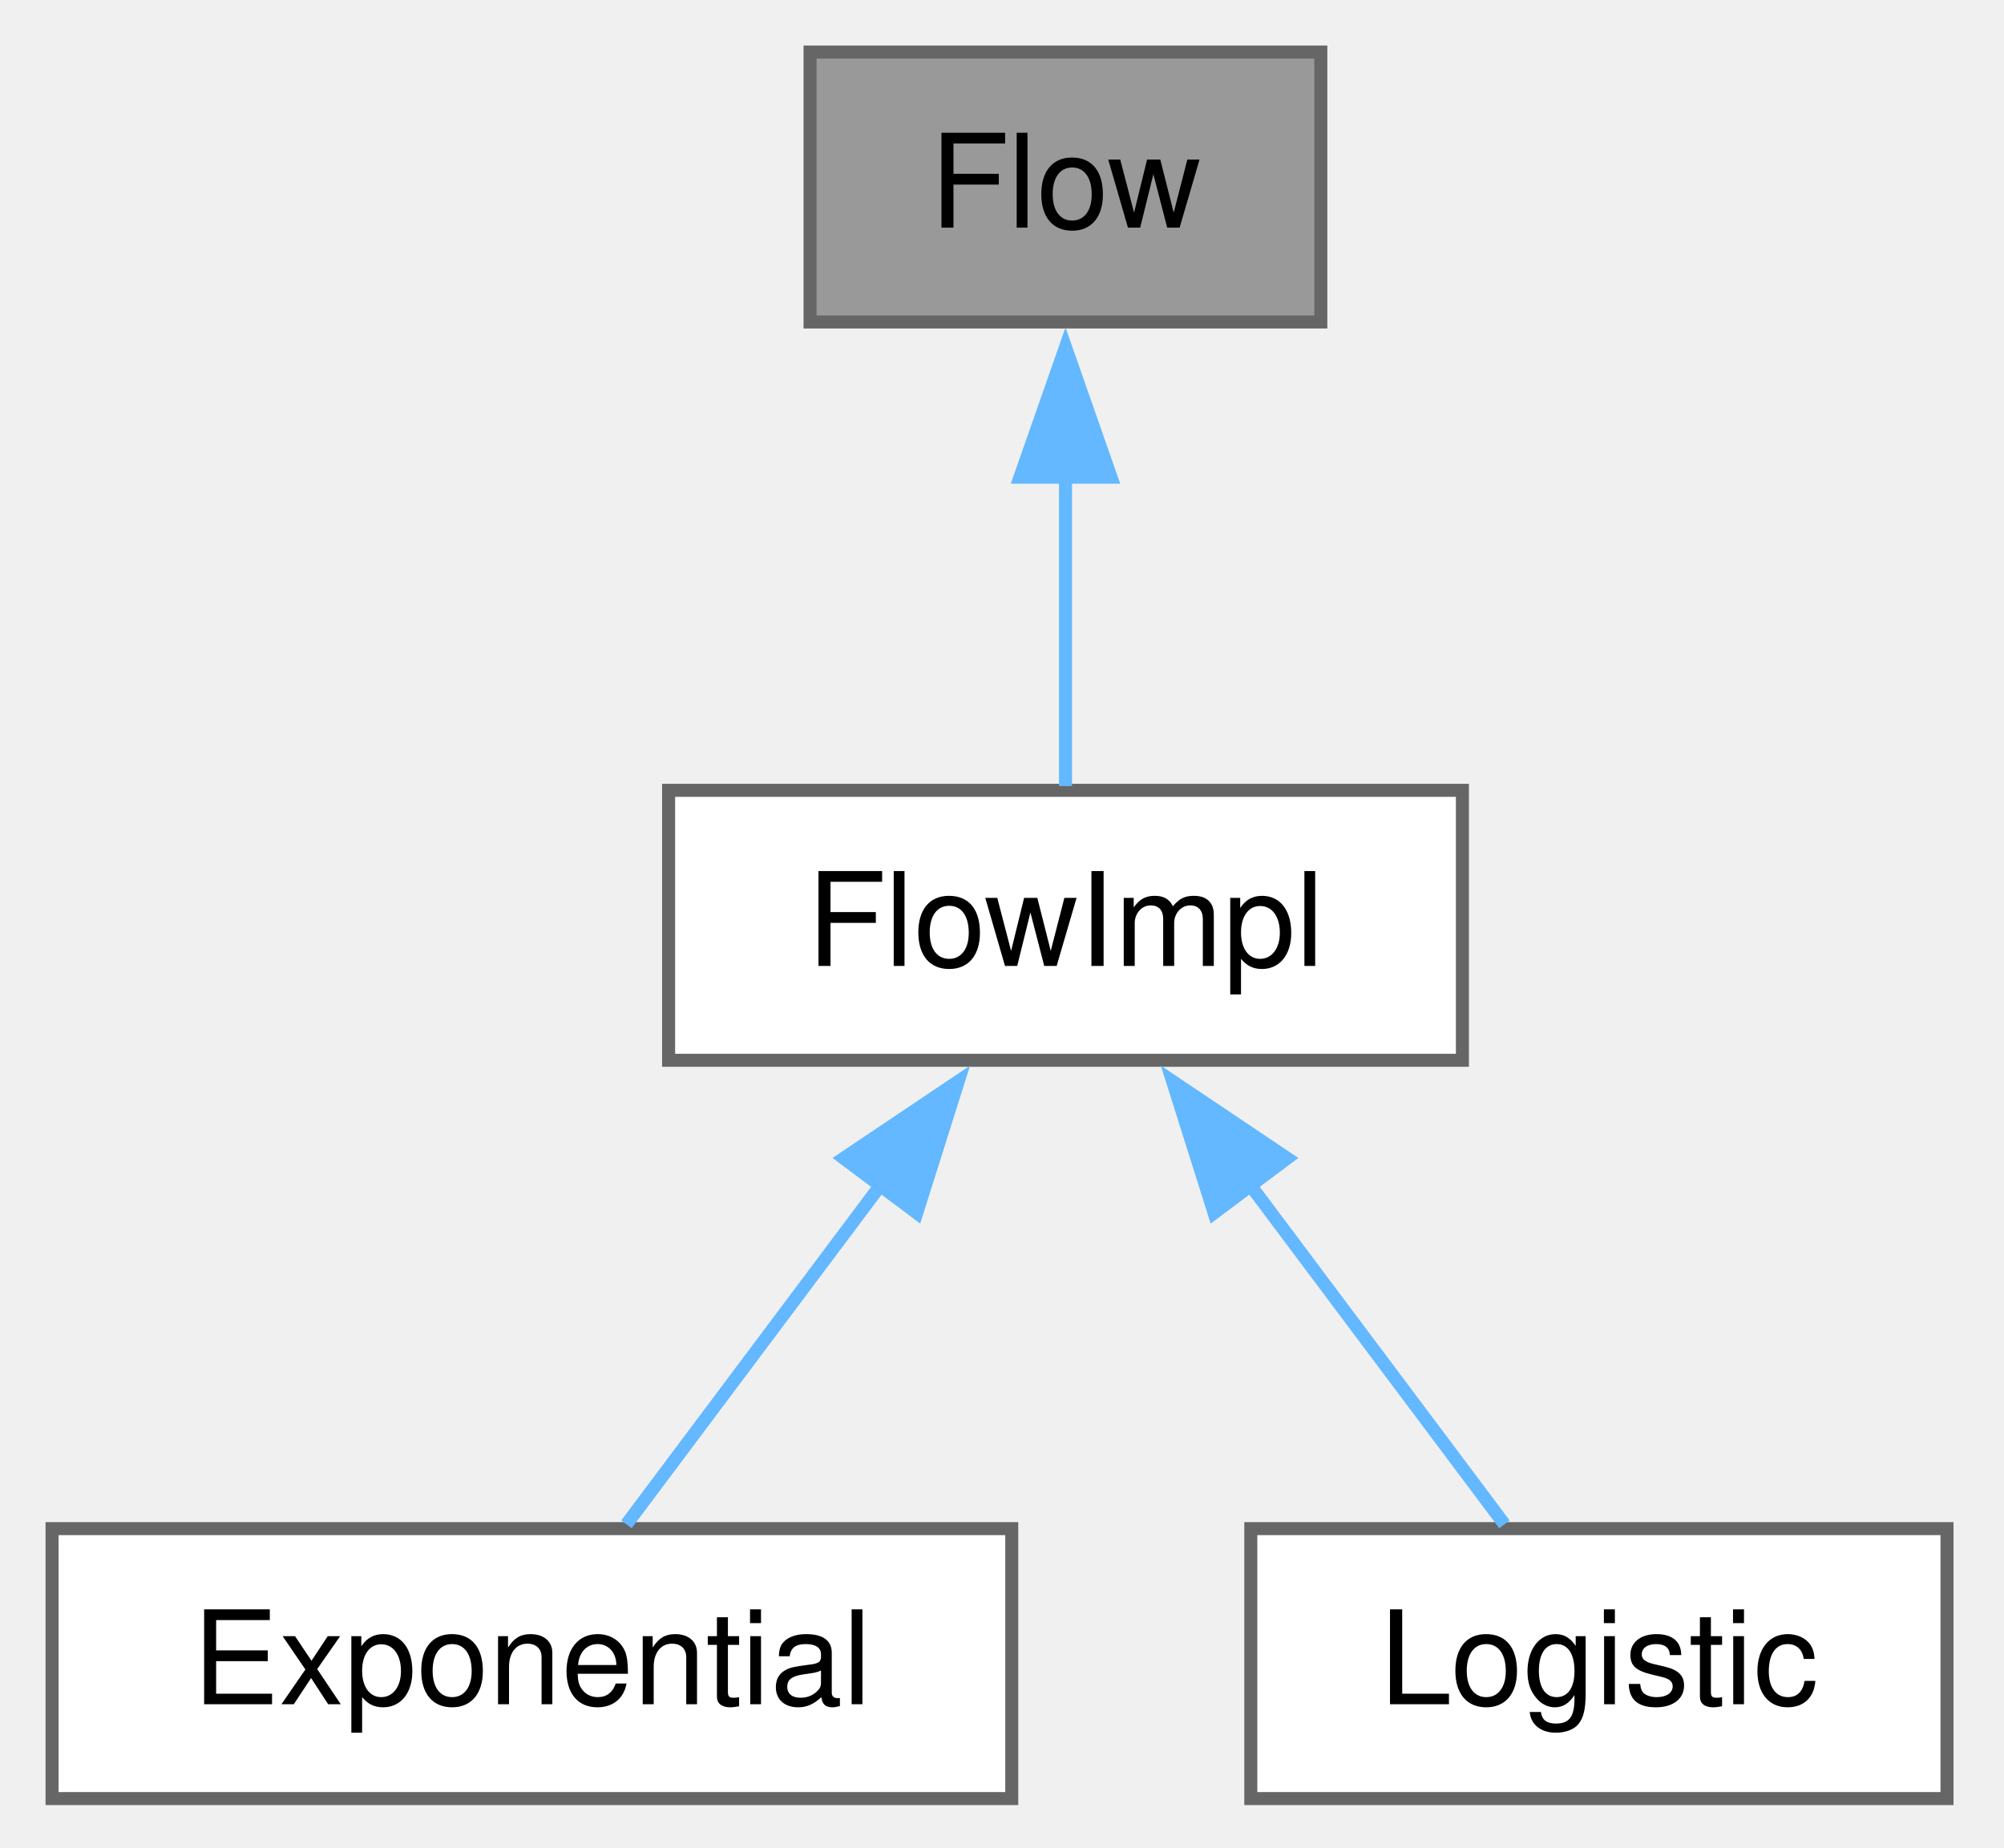
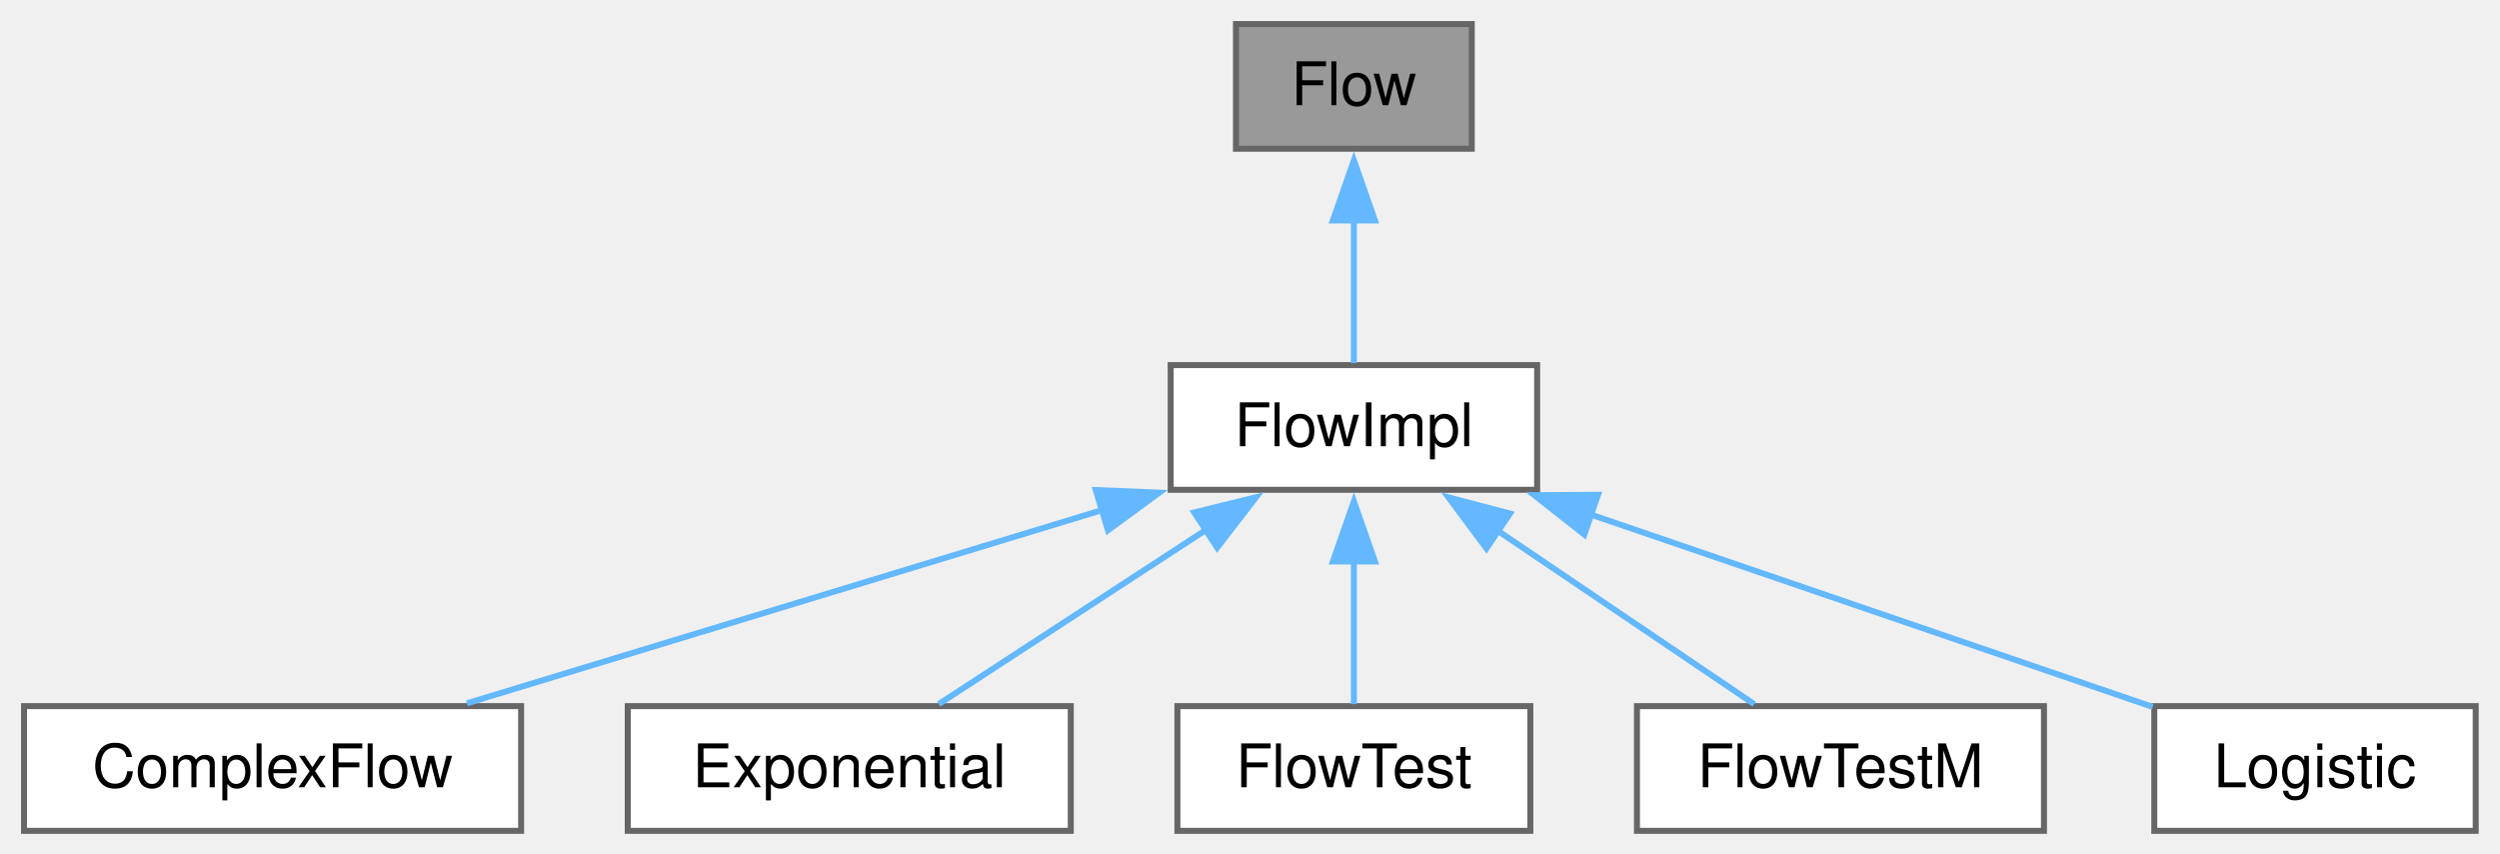
- <svg xmlns="http://www.w3.org/2000/svg" xmlns:xlink="http://www.w3.org/1999/xlink" width="154pt" height="142pt" viewBox="0.00 0.00 154.00 142.00">
+ <svg xmlns="http://www.w3.org/2000/svg" xmlns:xlink="http://www.w3.org/1999/xlink" width="416pt" height="142pt" viewBox="0.00 0.00 416.00 142.00">
  <g id="graph0" class="graph" transform="scale(1 1) rotate(0) translate(4 138.25)">
    <g id="Node000001" class="node">
      <g id="a_Node000001">
        <a xlink:title="Interface que define um fluxo da simulação.">
-           <polygon fill="#999999" stroke="#666666" points="97.5,-134.25 58.25,-134.25 58.25,-113.5 97.5,-113.5 97.5,-134.25" />
-           <text xml:space="preserve" text-anchor="middle" x="77.88" y="-120.75" font-family="Helvetica,sans-Serif" font-size="10.00">Flow</text>
+           <polygon fill="#999999" stroke="#666666" points="241,-134.25 201.75,-134.25 201.75,-113.5 241,-113.5 241,-134.25" />
+           <text xml:space="preserve" text-anchor="middle" x="221.38" y="-120.75" font-family="Helvetica,sans-Serif" font-size="10.00">Flow</text>
        </a>
      </g>
    </g>
    <g id="Node000002" class="node">
      <g id="a_Node000002">
        <a xlink:href="classFlowImpl.html" target="_top" xlink:title="Implementação base de um fluxo da simulação.">
-           <polygon fill="white" stroke="#666666" points="108.38,-77.5 47.38,-77.5 47.38,-56.75 108.38,-56.75 108.38,-77.5" />
-           <text xml:space="preserve" text-anchor="middle" x="77.88" y="-64" font-family="Helvetica,sans-Serif" font-size="10.00">FlowImpl</text>
+           <polygon fill="white" stroke="#666666" points="251.88,-77.5 190.88,-77.5 190.88,-56.75 251.88,-56.75 251.88,-77.5" />
+           <text xml:space="preserve" text-anchor="middle" x="221.38" y="-64" font-family="Helvetica,sans-Serif" font-size="10.00">FlowImpl</text>
        </a>
      </g>
    </g>
    <g id="edge1_Node000001_Node000002" class="edge">
      <g id="a_edge1_Node000001_Node000002">
        <a xlink:title=" ">
-           <path fill="none" stroke="#63b8ff" d="M77.88,-101.63C77.88,-93.41 77.88,-84.43 77.88,-77.83" />
-           <polygon fill="#63b8ff" stroke="#63b8ff" points="74.38,-101.57 77.88,-111.57 81.38,-101.57 74.38,-101.57" />
+           <path fill="none" stroke="#63b8ff" d="M221.38,-101.63C221.38,-93.41 221.38,-84.43 221.38,-77.83" />
+           <polygon fill="#63b8ff" stroke="#63b8ff" points="217.88,-101.57 221.38,-111.57 224.88,-101.57 217.88,-101.57" />
        </a>
      </g>
    </g>
    <g id="Node000003" class="node">
      <g id="a_Node000003">
-         <a xlink:href="classExponential.html" target="_top" xlink:title="Representa um fluxo com comportamento exponencial.">
-           <polygon fill="white" stroke="#666666" points="73.75,-20.75 0,-20.75 0,0 73.75,0 73.75,-20.75" />
-           <text xml:space="preserve" text-anchor="middle" x="36.88" y="-7.25" font-family="Helvetica,sans-Serif" font-size="10.00">Exponential</text>
+         <a xlink:href="classComplexFlow.html" target="_top" xlink:title="Fluxo complexo utilizado nos testes funcionais.">
+           <polygon fill="white" stroke="#666666" points="82.75,-20.75 0,-20.75 0,0 82.75,0 82.75,-20.75" />
+           <text xml:space="preserve" text-anchor="middle" x="41.38" y="-7.25" font-family="Helvetica,sans-Serif" font-size="10.00">ComplexFlow</text>
        </a>
      </g>
    </g>
    <g id="edge2_Node000002_Node000003" class="edge">
      <g id="a_edge2_Node000002_Node000003">
        <a xlink:title=" ">
-           <path fill="none" stroke="#63b8ff" d="M63.68,-47.17C57.1,-38.38 49.55,-28.3 44.14,-21.08" />
-           <polygon fill="#63b8ff" stroke="#63b8ff" points="60.84,-49.22 69.64,-55.13 66.45,-45.02 60.84,-49.22" />
+           <path fill="none" stroke="#63b8ff" d="M179.55,-53.4C147.3,-43.59 103.34,-30.22 73.73,-21.22" />
+           <polygon fill="#63b8ff" stroke="#63b8ff" points="178.4,-56.71 188.98,-56.27 180.44,-50.01 178.4,-56.71" />
        </a>
      </g>
    </g>
    <g id="Node000004" class="node">
      <g id="a_Node000004">
-         <a xlink:href="classLogistic.html" target="_top" xlink:title="Classe que define um comportamento de fluxo logístico baseado na capacidade do sistema alvo.">
-           <polygon fill="white" stroke="#666666" points="145.62,-20.75 92.12,-20.75 92.12,0 145.62,0 145.62,-20.75" />
-           <text xml:space="preserve" text-anchor="middle" x="118.88" y="-7.25" font-family="Helvetica,sans-Serif" font-size="10.00">Logistic</text>
+         <a xlink:href="classExponential.html" target="_top" xlink:title="Representa um fluxo com comportamento exponencial.">
+           <polygon fill="white" stroke="#666666" points="174.25,-20.75 100.5,-20.75 100.5,0 174.25,0 174.25,-20.75" />
+           <text xml:space="preserve" text-anchor="middle" x="137.38" y="-7.25" font-family="Helvetica,sans-Serif" font-size="10.00">Exponential</text>
        </a>
      </g>
    </g>
    <g id="edge3_Node000002_Node000004" class="edge">
      <g id="a_edge3_Node000002_Node000004">
        <a xlink:title=" ">
-           <path fill="none" stroke="#63b8ff" d="M92.07,-47.17C98.65,-38.38 106.2,-28.3 111.61,-21.08" />
-           <polygon fill="#63b8ff" stroke="#63b8ff" points="89.3,-45.02 86.11,-55.13 94.91,-49.22 89.3,-45.02" />
+           <path fill="none" stroke="#63b8ff" d="M196.99,-50.23C182.52,-40.8 164.65,-29.15 152.26,-21.08" />
+           <polygon fill="#63b8ff" stroke="#63b8ff" points="194.8,-52.98 205.09,-55.51 198.62,-47.12 194.8,-52.98" />
+         </a>
+       </g>
+     </g>
+     <g id="Node000005" class="node">
+       <g id="a_Node000005">
+         <a xlink:href="classFlowTest.html" target="_top" xlink:title=" ">
+           <polygon fill="white" stroke="#666666" points="250.75,-20.75 192,-20.75 192,0 250.75,0 250.75,-20.75" />
+           <text xml:space="preserve" text-anchor="middle" x="221.38" y="-7.25" font-family="Helvetica,sans-Serif" font-size="10.00">FlowTest</text>
+         </a>
+       </g>
+     </g>
+     <g id="edge4_Node000002_Node000005" class="edge">
+       <g id="a_edge4_Node000002_Node000005">
+         <a xlink:title=" ">
+           <path fill="none" stroke="#63b8ff" d="M221.38,-44.88C221.38,-36.66 221.38,-27.68 221.38,-21.08" />
+           <polygon fill="#63b8ff" stroke="#63b8ff" points="217.88,-44.82 221.38,-54.82 224.88,-44.82 217.88,-44.82" />
+         </a>
+       </g>
+     </g>
+     <g id="Node000006" class="node">
+       <g id="a_Node000006">
+         <a xlink:href="classFlowTestM.html" target="_top" xlink:title=" ">
+           <polygon fill="white" stroke="#666666" points="336.25,-20.75 268.5,-20.75 268.5,0 336.25,0 336.25,-20.75" />
+           <text xml:space="preserve" text-anchor="middle" x="302.38" y="-7.25" font-family="Helvetica,sans-Serif" font-size="10.00">FlowTestM</text>
+         </a>
+       </g>
+     </g>
+     <g id="edge5_Node000002_Node000006" class="edge">
+       <g id="a_edge5_Node000002_Node000006">
+         <a xlink:title=" ">
+           <path fill="none" stroke="#63b8ff" d="M245.29,-49.96C259.17,-40.58 276.19,-29.07 288.02,-21.08" />
+           <polygon fill="#63b8ff" stroke="#63b8ff" points="243.44,-46.99 237.11,-55.49 247.36,-52.79 243.44,-46.99" />
+         </a>
+       </g>
+     </g>
+     <g id="Node000007" class="node">
+       <g id="a_Node000007">
+         <a xlink:href="classLogistic.html" target="_top" xlink:title="Classe que define um comportamento de fluxo logístico baseado na capacidade do sistema alvo.">
+           <polygon fill="white" stroke="#666666" points="408.12,-20.75 354.62,-20.75 354.62,0 408.12,0 408.12,-20.75" />
+           <text xml:space="preserve" text-anchor="middle" x="381.38" y="-7.25" font-family="Helvetica,sans-Serif" font-size="10.00">Logistic</text>
+         </a>
+       </g>
+     </g>
+     <g id="edge6_Node000002_Node000007" class="edge">
+       <g id="a_edge6_Node000002_Node000007">
+         <a xlink:title=" ">
+           <path fill="none" stroke="#63b8ff" d="M260.61,-52.7C289.72,-42.74 328.66,-29.41 354.35,-20.62" />
+           <polygon fill="#63b8ff" stroke="#63b8ff" points="259.74,-49.3 251.41,-55.85 262.01,-55.92 259.74,-49.3" />
        </a>
      </g>
    </g>
  </g>
</svg>
